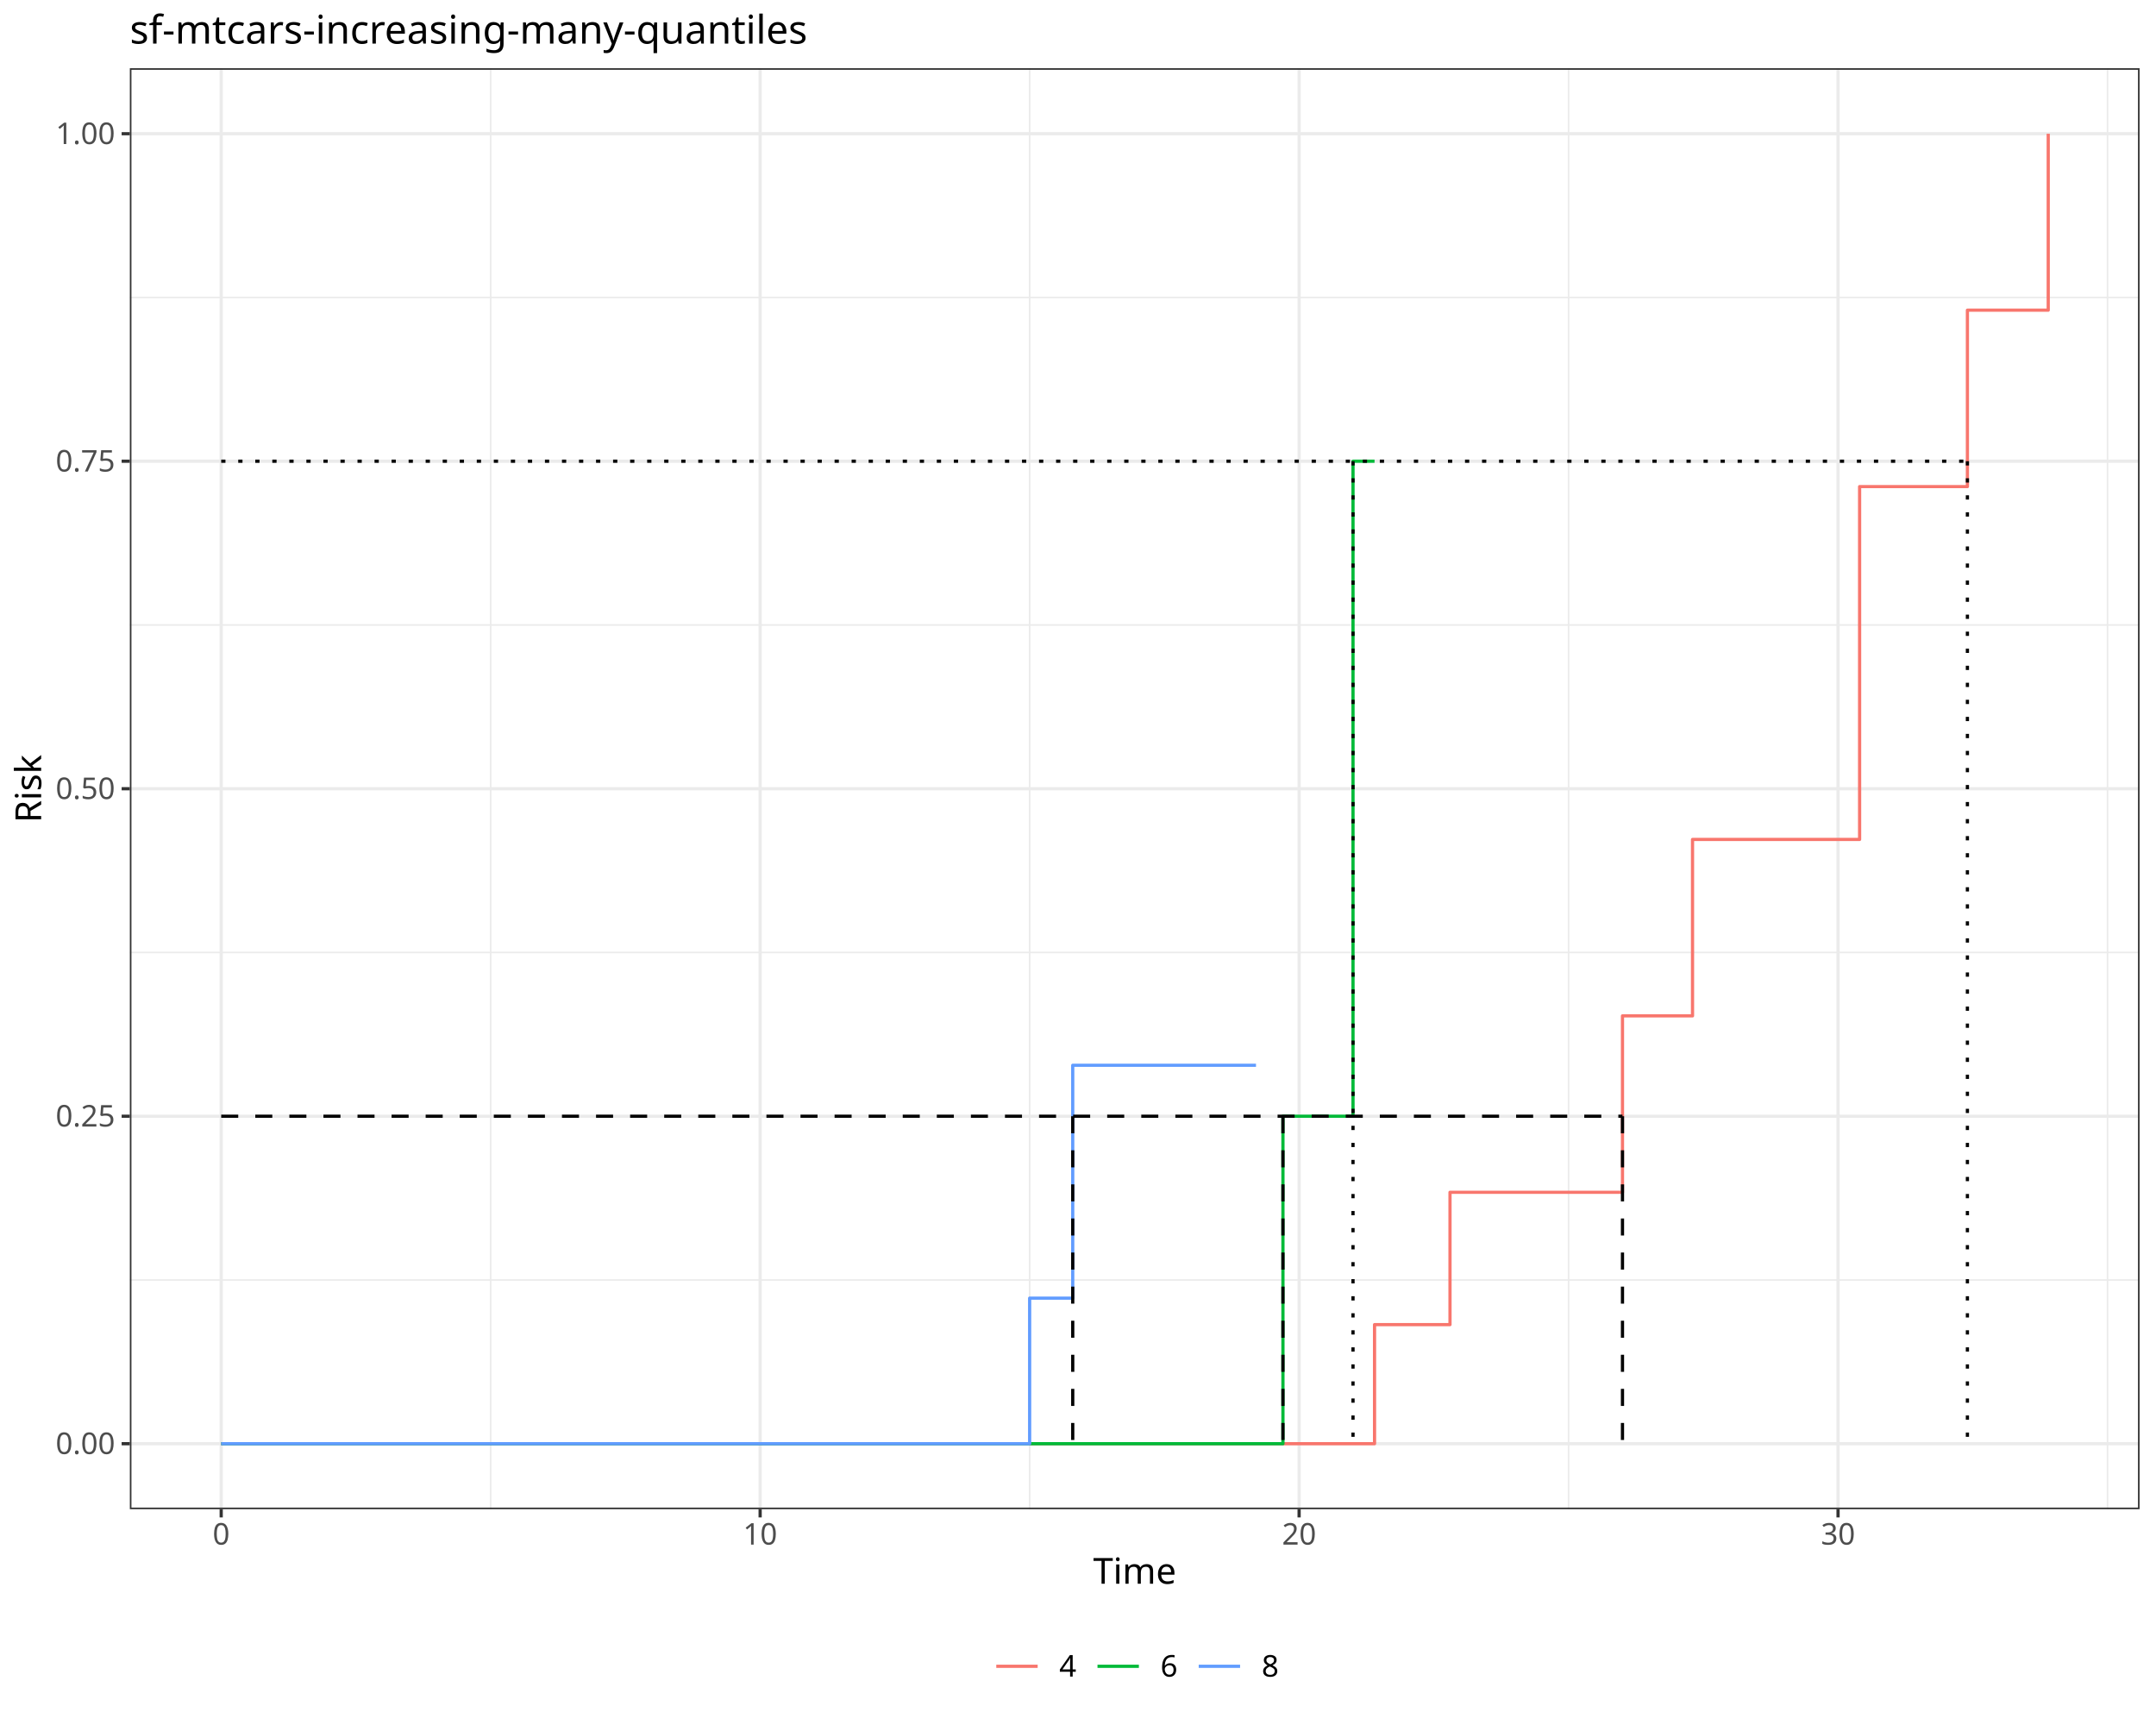
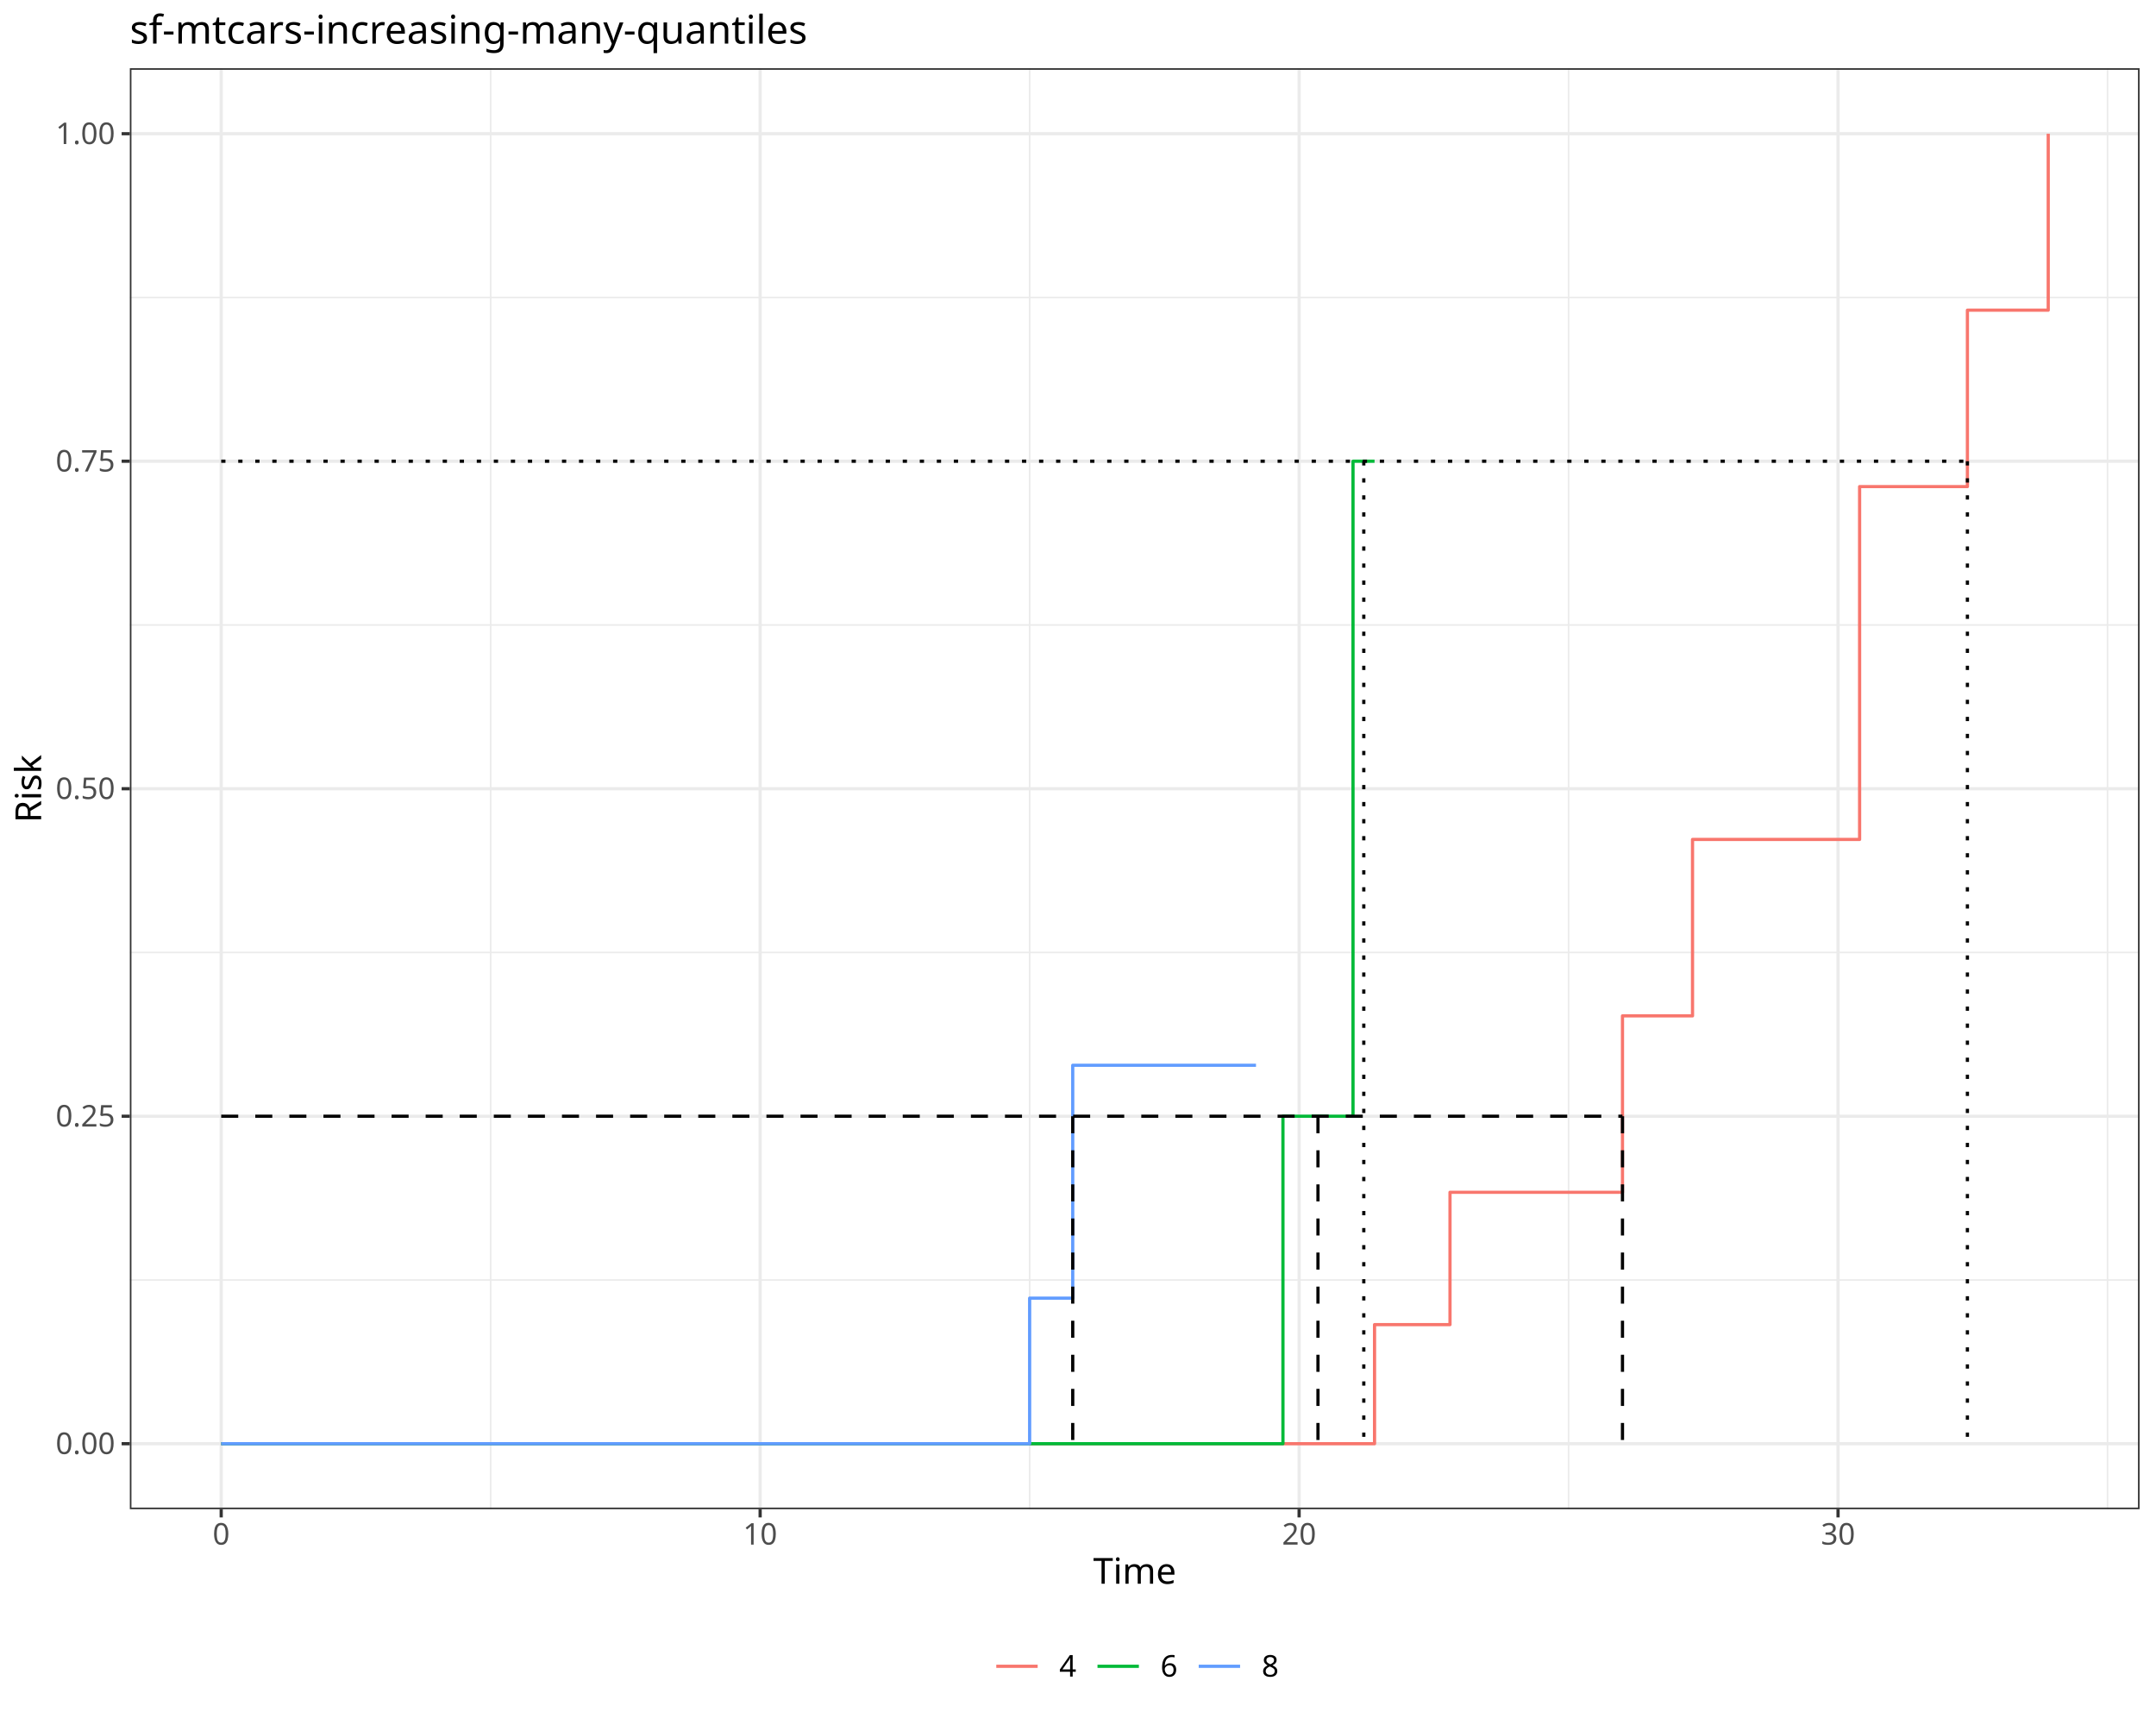
<svg xmlns="http://www.w3.org/2000/svg" class="svglite" data-engine-version="2.0" width="720.00pt" height="576.00pt" viewBox="0 0 720.00 576.00">
  <defs>
    <style type="text/css">
    .svglite line, .svglite polyline, .svglite polygon, .svglite path, .svglite rect, .svglite circle {
      fill: none;
      stroke: #000000;
      stroke-linecap: round;
      stroke-linejoin: round;
      stroke-miterlimit: 10.00;
    }
  </style>
  </defs>
  <rect width="100%" height="100%" style="stroke: none; fill: #FFFFFF;" />
  <defs>
    <clipPath id="cpMC4wMHw3MjAuMDB8MC4wMHw1NzYuMDA=">
      <rect x="0.00" y="0.00" width="720.00" height="576.00" />
    </clipPath>
  </defs>
  <g clip-path="url(#cpMC4wMHw3MjAuMDB8MC4wMHw1NzYuMDA=)">
    <rect x="0.00" y="0.00" width="720.00" height="576.00" style="stroke-width: 1.07; stroke: #FFFFFF; fill: #FFFFFF;" />
  </g>
  <defs>
    <clipPath id="cpNDMuMzZ8NzE0LjUyfDIyLjc4fDUwMy45NA==">
      <rect x="43.36" y="22.78" width="671.16" height="481.16" />
    </clipPath>
  </defs>
  <g clip-path="url(#cpNDMuMzZ8NzE0LjUyfDIyLjc4fDUwMy45NA==)">
    <rect x="43.36" y="22.78" width="671.16" height="481.16" style="stroke-width: 1.07; stroke: none; fill: #FFFFFF;" />
    <polyline points="43.36,427.40 714.52,427.40 " style="stroke-width: 0.53; stroke: #EBEBEB; stroke-linecap: butt;" />
    <polyline points="43.36,318.04 714.52,318.04 " style="stroke-width: 0.53; stroke: #EBEBEB; stroke-linecap: butt;" />
    <polyline points="43.36,208.69 714.52,208.69 " style="stroke-width: 0.53; stroke: #EBEBEB; stroke-linecap: butt;" />
    <polyline points="43.36,99.33 714.52,99.33 " style="stroke-width: 0.53; stroke: #EBEBEB; stroke-linecap: butt;" />
    <polyline points="163.86,503.94 163.86,22.78 " style="stroke-width: 0.53; stroke: #EBEBEB; stroke-linecap: butt;" />
    <polyline points="343.85,503.94 343.85,22.78 " style="stroke-width: 0.53; stroke: #EBEBEB; stroke-linecap: butt;" />
    <polyline points="523.83,503.94 523.83,22.78 " style="stroke-width: 0.53; stroke: #EBEBEB; stroke-linecap: butt;" />
    <polyline points="703.81,503.94 703.81,22.78 " style="stroke-width: 0.53; stroke: #EBEBEB; stroke-linecap: butt;" />
    <polyline points="43.36,482.07 714.52,482.07 " style="stroke-width: 1.07; stroke: #EBEBEB; stroke-linecap: butt;" />
    <polyline points="43.36,372.72 714.52,372.72 " style="stroke-width: 1.07; stroke: #EBEBEB; stroke-linecap: butt;" />
    <polyline points="43.36,263.36 714.52,263.36 " style="stroke-width: 1.07; stroke: #EBEBEB; stroke-linecap: butt;" />
    <polyline points="43.36,154.01 714.52,154.01 " style="stroke-width: 1.07; stroke: #EBEBEB; stroke-linecap: butt;" />
    <polyline points="43.36,44.65 714.52,44.65 " style="stroke-width: 1.07; stroke: #EBEBEB; stroke-linecap: butt;" />
    <polyline points="73.87,503.94 73.87,22.78 " style="stroke-width: 1.07; stroke: #EBEBEB; stroke-linecap: butt;" />
    <polyline points="253.85,503.94 253.85,22.78 " style="stroke-width: 1.07; stroke: #EBEBEB; stroke-linecap: butt;" />
    <polyline points="433.84,503.94 433.84,22.78 " style="stroke-width: 1.07; stroke: #EBEBEB; stroke-linecap: butt;" />
    <polyline points="613.82,503.94 613.82,22.78 " style="stroke-width: 1.07; stroke: #EBEBEB; stroke-linecap: butt;" />
    <polyline points="73.87,482.07 459.03,482.07 459.03,442.31 460.83,442.31 460.83,442.31 484.23,442.31 484.23,398.12 513.03,398.12 513.03,398.12 541.83,398.12 541.83,339.21 565.22,339.21 565.22,280.30 621.02,280.30 621.02,162.48 657.02,162.48 657.02,103.57 684.01,103.57 684.01,44.65 " style="stroke-width: 1.07; stroke: #F8766D; stroke-linecap: butt;" />
    <polyline points="73.87,482.07 394.24,482.07 394.24,482.07 399.64,482.07 399.64,482.07 419.44,482.07 419.44,482.07 428.44,482.07 428.44,372.72 451.84,372.72 451.84,154.01 459.03,154.01 459.03,154.01 " style="stroke-width: 1.07; stroke: #00BA38; stroke-linecap: butt;" />
    <polyline points="73.87,482.07 261.05,482.07 261.05,482.07 313.25,482.07 313.25,482.07 331.25,482.07 331.25,482.07 338.45,482.07 338.45,482.07 343.85,482.07 343.85,433.47 347.45,433.47 347.45,433.47 352.84,433.47 352.84,433.47 358.24,433.47 358.24,355.71 369.04,355.71 369.04,355.71 385.24,355.71 385.24,355.71 410.44,355.71 410.44,355.71 419.44,355.71 419.44,355.71 " style="stroke-width: 1.07; stroke: #619CFF; stroke-linecap: butt;" />
    <line x1="657.02" y1="154.01" x2="657.02" y2="482.07" style="stroke-width: 1.07; stroke-dasharray: 1.42,4.27; stroke-linecap: butt;" />
-     <line x1="451.84" y1="154.01" x2="451.84" y2="482.07" style="stroke-width: 1.07; stroke-dasharray: 1.42,4.27; stroke-linecap: butt;" />
+     <line x1="455.44" y1="154.01" x2="455.44" y2="482.07" style="stroke-width: 1.07; stroke-dasharray: 1.42,4.27; stroke-linecap: butt;" />
    <line x1="73.87" y1="154.01" x2="657.02" y2="154.01" style="stroke-width: 1.07; stroke-dasharray: 1.42,4.27; stroke-linecap: butt;" />
    <line x1="541.83" y1="372.72" x2="541.83" y2="482.07" style="stroke-width: 1.07; stroke-dasharray: 5.69,5.69; stroke-linecap: butt;" />
-     <line x1="428.44" y1="372.72" x2="428.44" y2="482.07" style="stroke-width: 1.07; stroke-dasharray: 5.69,5.69; stroke-linecap: butt;" />
+     <line x1="440.14" y1="372.72" x2="440.14" y2="482.07" style="stroke-width: 1.07; stroke-dasharray: 5.69,5.69; stroke-linecap: butt;" />
    <line x1="358.24" y1="372.72" x2="358.24" y2="482.07" style="stroke-width: 1.07; stroke-dasharray: 5.69,5.69; stroke-linecap: butt;" />
    <line x1="73.87" y1="372.72" x2="541.83" y2="372.72" style="stroke-width: 1.07; stroke-dasharray: 5.69,5.69; stroke-linecap: butt;" />
    <rect x="43.36" y="22.78" width="671.16" height="481.16" style="stroke-width: 1.07; stroke: #333333;" />
  </g>
  <g clip-path="url(#cpMC4wMHw3MjAuMDB8MC4wMHw1NzYuMDA=)">
    <text x="38.43" y="485.51" text-anchor="end" style="font-size: 10.00px; fill: #4D4D4D; font-family: sans;" textLength="19.46px" lengthAdjust="spacingAndGlyphs">0.00</text>
    <text x="38.43" y="376.16" text-anchor="end" style="font-size: 10.00px; fill: #4D4D4D; font-family: sans;" textLength="19.46px" lengthAdjust="spacingAndGlyphs">0.25</text>
    <text x="38.43" y="266.80" text-anchor="end" style="font-size: 10.00px; fill: #4D4D4D; font-family: sans;" textLength="19.46px" lengthAdjust="spacingAndGlyphs">0.50</text>
    <text x="38.43" y="157.45" text-anchor="end" style="font-size: 10.00px; fill: #4D4D4D; font-family: sans;" textLength="19.46px" lengthAdjust="spacingAndGlyphs">0.75</text>
    <text x="38.43" y="48.10" text-anchor="end" style="font-size: 10.00px; fill: #4D4D4D; font-family: sans;" textLength="19.46px" lengthAdjust="spacingAndGlyphs">1.00</text>
    <polyline points="40.62,482.07 43.36,482.07 " style="stroke-width: 1.07; stroke: #333333; stroke-linecap: butt;" />
    <polyline points="40.62,372.72 43.36,372.72 " style="stroke-width: 1.07; stroke: #333333; stroke-linecap: butt;" />
    <polyline points="40.62,263.36 43.36,263.36 " style="stroke-width: 1.07; stroke: #333333; stroke-linecap: butt;" />
    <polyline points="40.62,154.01 43.36,154.01 " style="stroke-width: 1.07; stroke: #333333; stroke-linecap: butt;" />
    <polyline points="40.62,44.65 43.36,44.65 " style="stroke-width: 1.07; stroke: #333333; stroke-linecap: butt;" />
    <polyline points="73.87,506.68 73.87,503.94 " style="stroke-width: 1.07; stroke: #333333; stroke-linecap: butt;" />
    <polyline points="253.85,506.68 253.85,503.94 " style="stroke-width: 1.07; stroke: #333333; stroke-linecap: butt;" />
    <polyline points="433.84,506.68 433.84,503.94 " style="stroke-width: 1.07; stroke: #333333; stroke-linecap: butt;" />
    <polyline points="613.82,506.68 613.82,503.94 " style="stroke-width: 1.07; stroke: #333333; stroke-linecap: butt;" />
    <text x="73.87" y="515.76" text-anchor="middle" style="font-size: 10.00px; fill: #4D4D4D; font-family: sans;" textLength="5.56px" lengthAdjust="spacingAndGlyphs">0</text>
    <text x="253.85" y="515.76" text-anchor="middle" style="font-size: 10.00px; fill: #4D4D4D; font-family: sans;" textLength="11.12px" lengthAdjust="spacingAndGlyphs">10</text>
    <text x="433.84" y="515.76" text-anchor="middle" style="font-size: 10.00px; fill: #4D4D4D; font-family: sans;" textLength="11.12px" lengthAdjust="spacingAndGlyphs">20</text>
    <text x="613.82" y="515.76" text-anchor="middle" style="font-size: 10.00px; fill: #4D4D4D; font-family: sans;" textLength="11.12px" lengthAdjust="spacingAndGlyphs">30</text>
    <text x="378.94" y="528.83" text-anchor="middle" style="font-size: 12.00px; font-family: sans;" textLength="26.67px" lengthAdjust="spacingAndGlyphs">Time</text>
    <text transform="translate(13.74,263.36) rotate(-90)" text-anchor="middle" style="font-size: 12.00px; font-family: sans;" textLength="23.34px" lengthAdjust="spacingAndGlyphs">Risk</text>
    <rect x="325.50" y="542.28" width="106.88" height="28.24" style="stroke-width: 1.07; stroke: none; fill: #FFFFFF;" />
    <rect x="330.98" y="547.76" width="17.28" height="17.28" style="stroke-width: 1.07; stroke: none; fill: #FFFFFF;" />
    <line x1="332.71" y1="556.40" x2="346.53" y2="556.40" style="stroke-width: 1.07; stroke: #F8766D; stroke-linecap: butt;" />
    <rect x="364.78" y="547.76" width="17.28" height="17.28" style="stroke-width: 1.07; stroke: none; fill: #FFFFFF;" />
    <line x1="366.51" y1="556.40" x2="380.33" y2="556.40" style="stroke-width: 1.07; stroke: #00BA38; stroke-linecap: butt;" />
    <rect x="398.58" y="547.76" width="17.28" height="17.28" style="stroke-width: 1.07; stroke: none; fill: #FFFFFF;" />
    <line x1="400.31" y1="556.40" x2="414.13" y2="556.40" style="stroke-width: 1.07; stroke: #619CFF; stroke-linecap: butt;" />
    <text x="353.74" y="559.84" style="font-size: 10.00px; font-family: sans;" textLength="5.56px" lengthAdjust="spacingAndGlyphs">4</text>
    <text x="387.54" y="559.84" style="font-size: 10.00px; font-family: sans;" textLength="5.56px" lengthAdjust="spacingAndGlyphs">6</text>
    <text x="421.34" y="559.84" style="font-size: 10.00px; font-family: sans;" textLength="5.56px" lengthAdjust="spacingAndGlyphs">8</text>
    <text x="43.36" y="14.56" style="font-size: 13.20px; font-family: sans;" textLength="212.78px" lengthAdjust="spacingAndGlyphs">sf-mtcars-increasing-many-quantiles</text>
  </g>
</svg>
